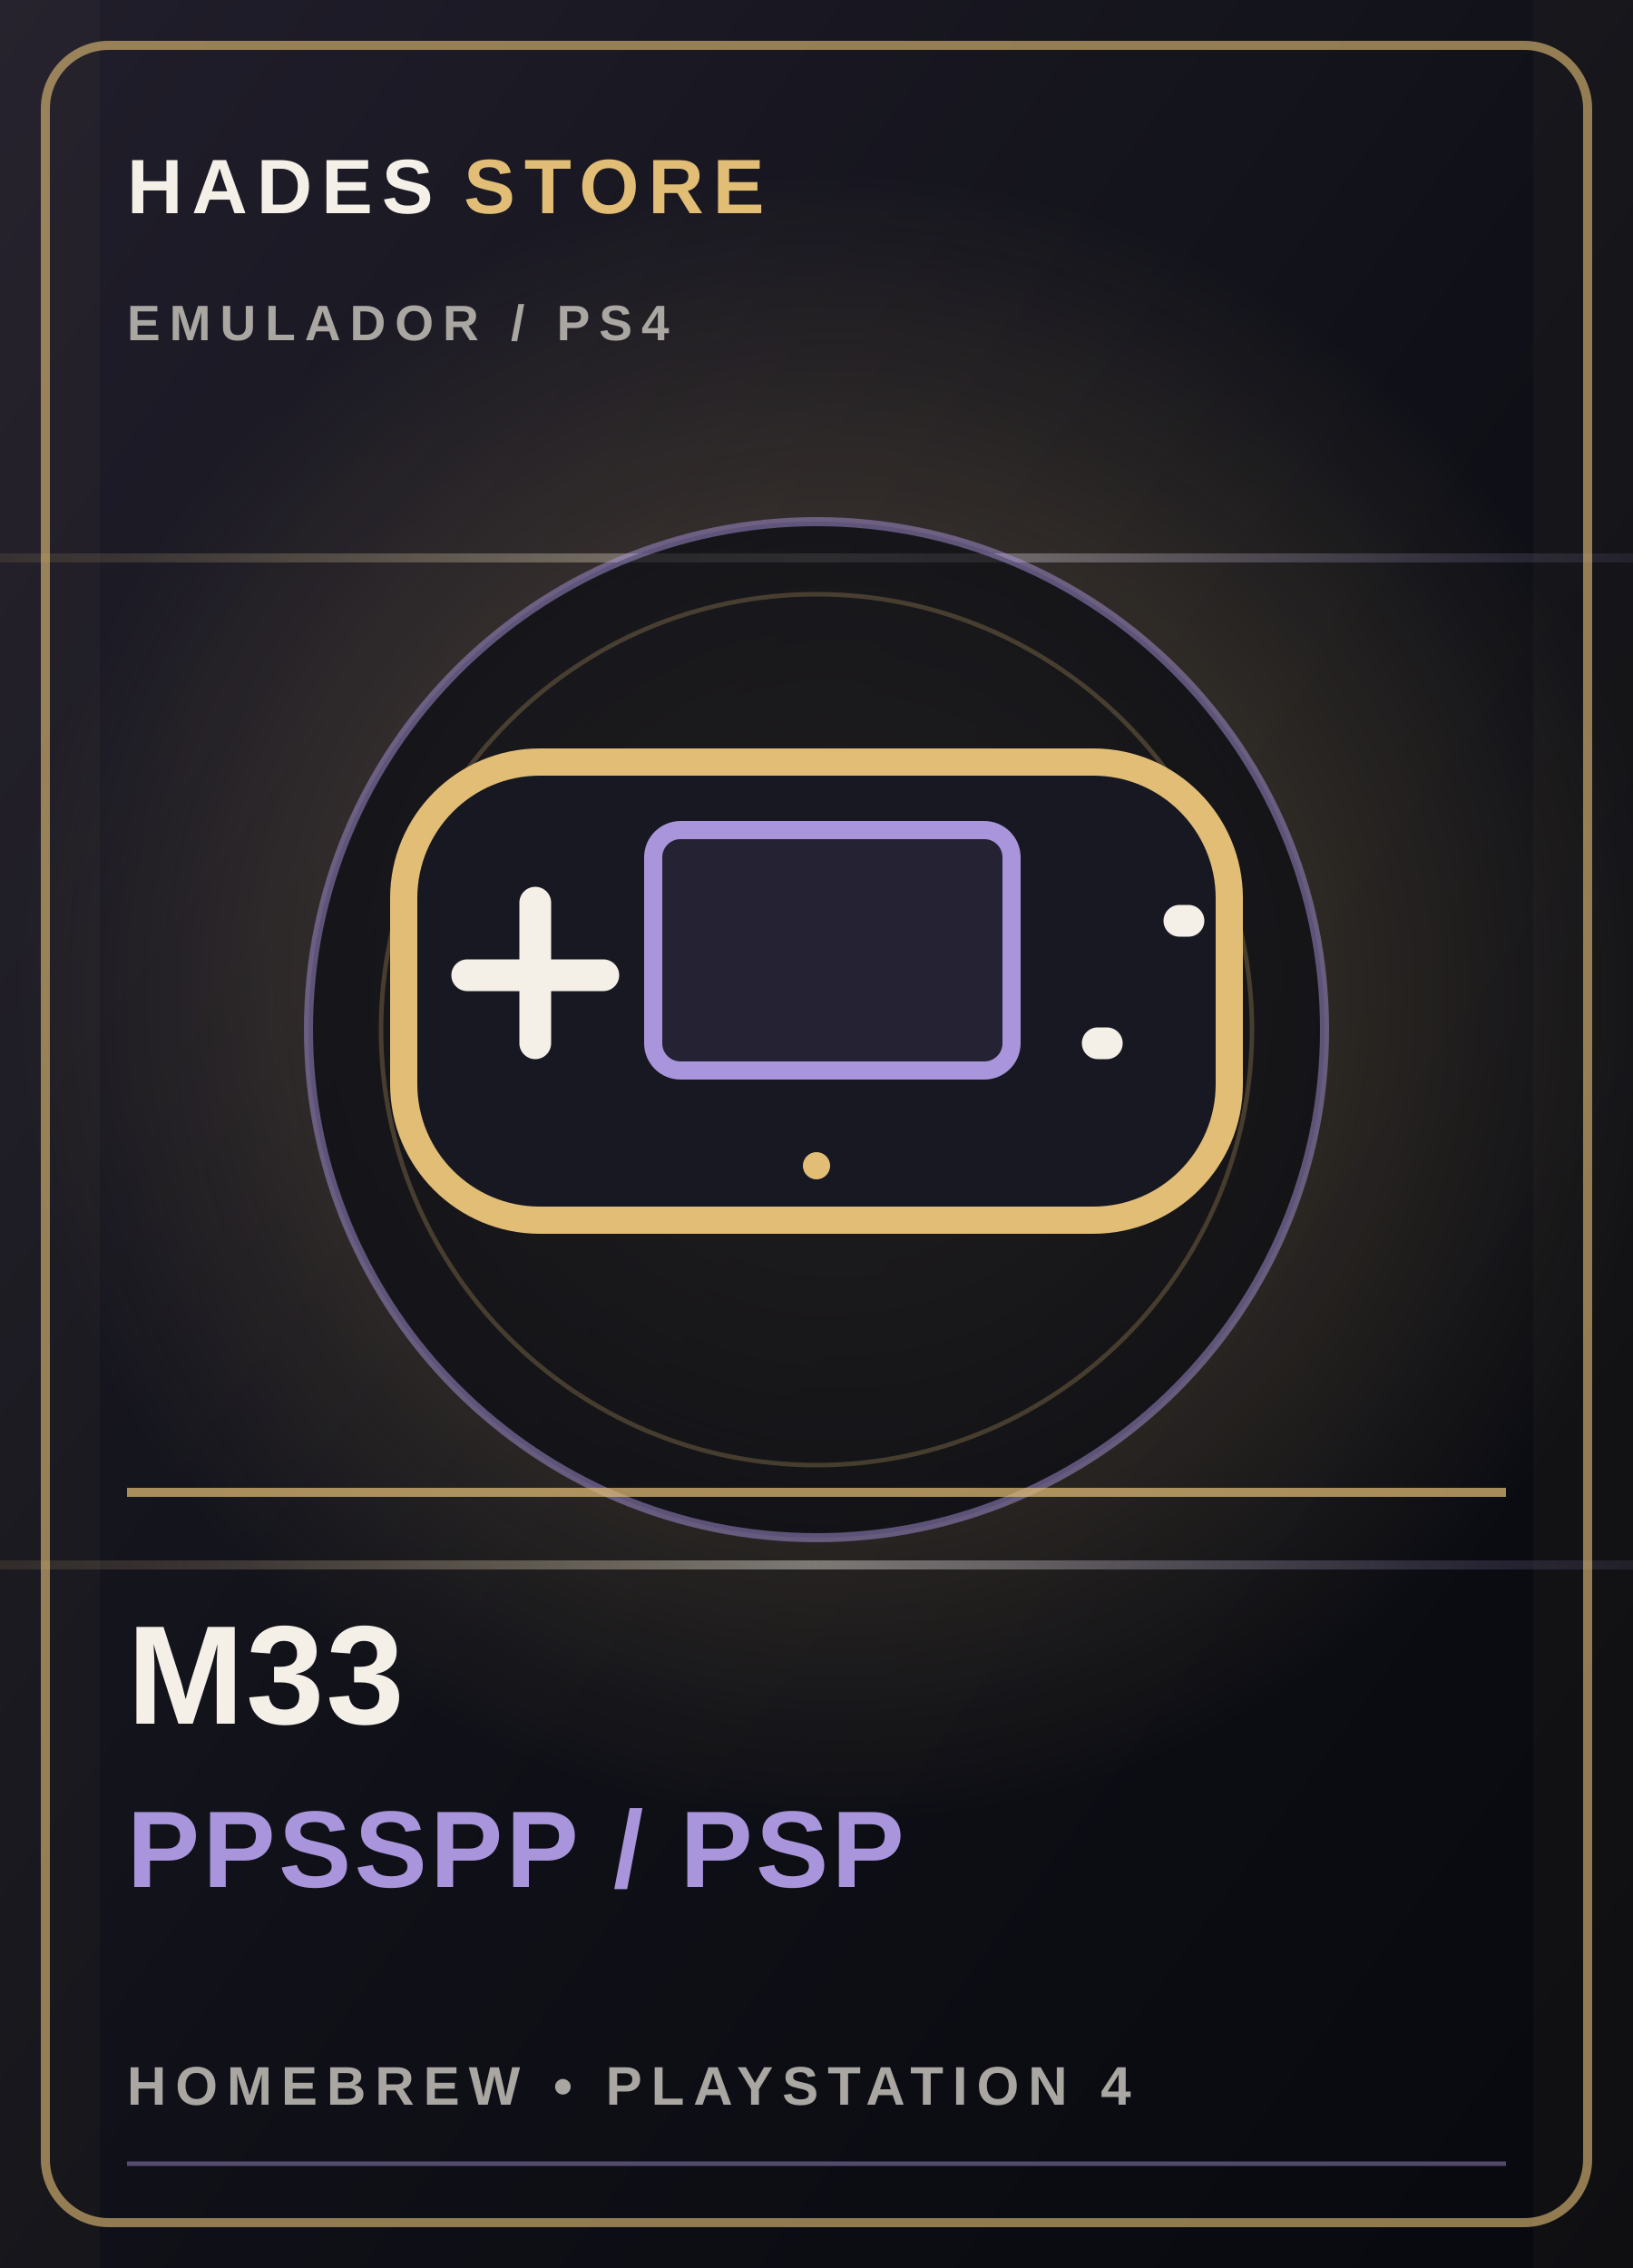
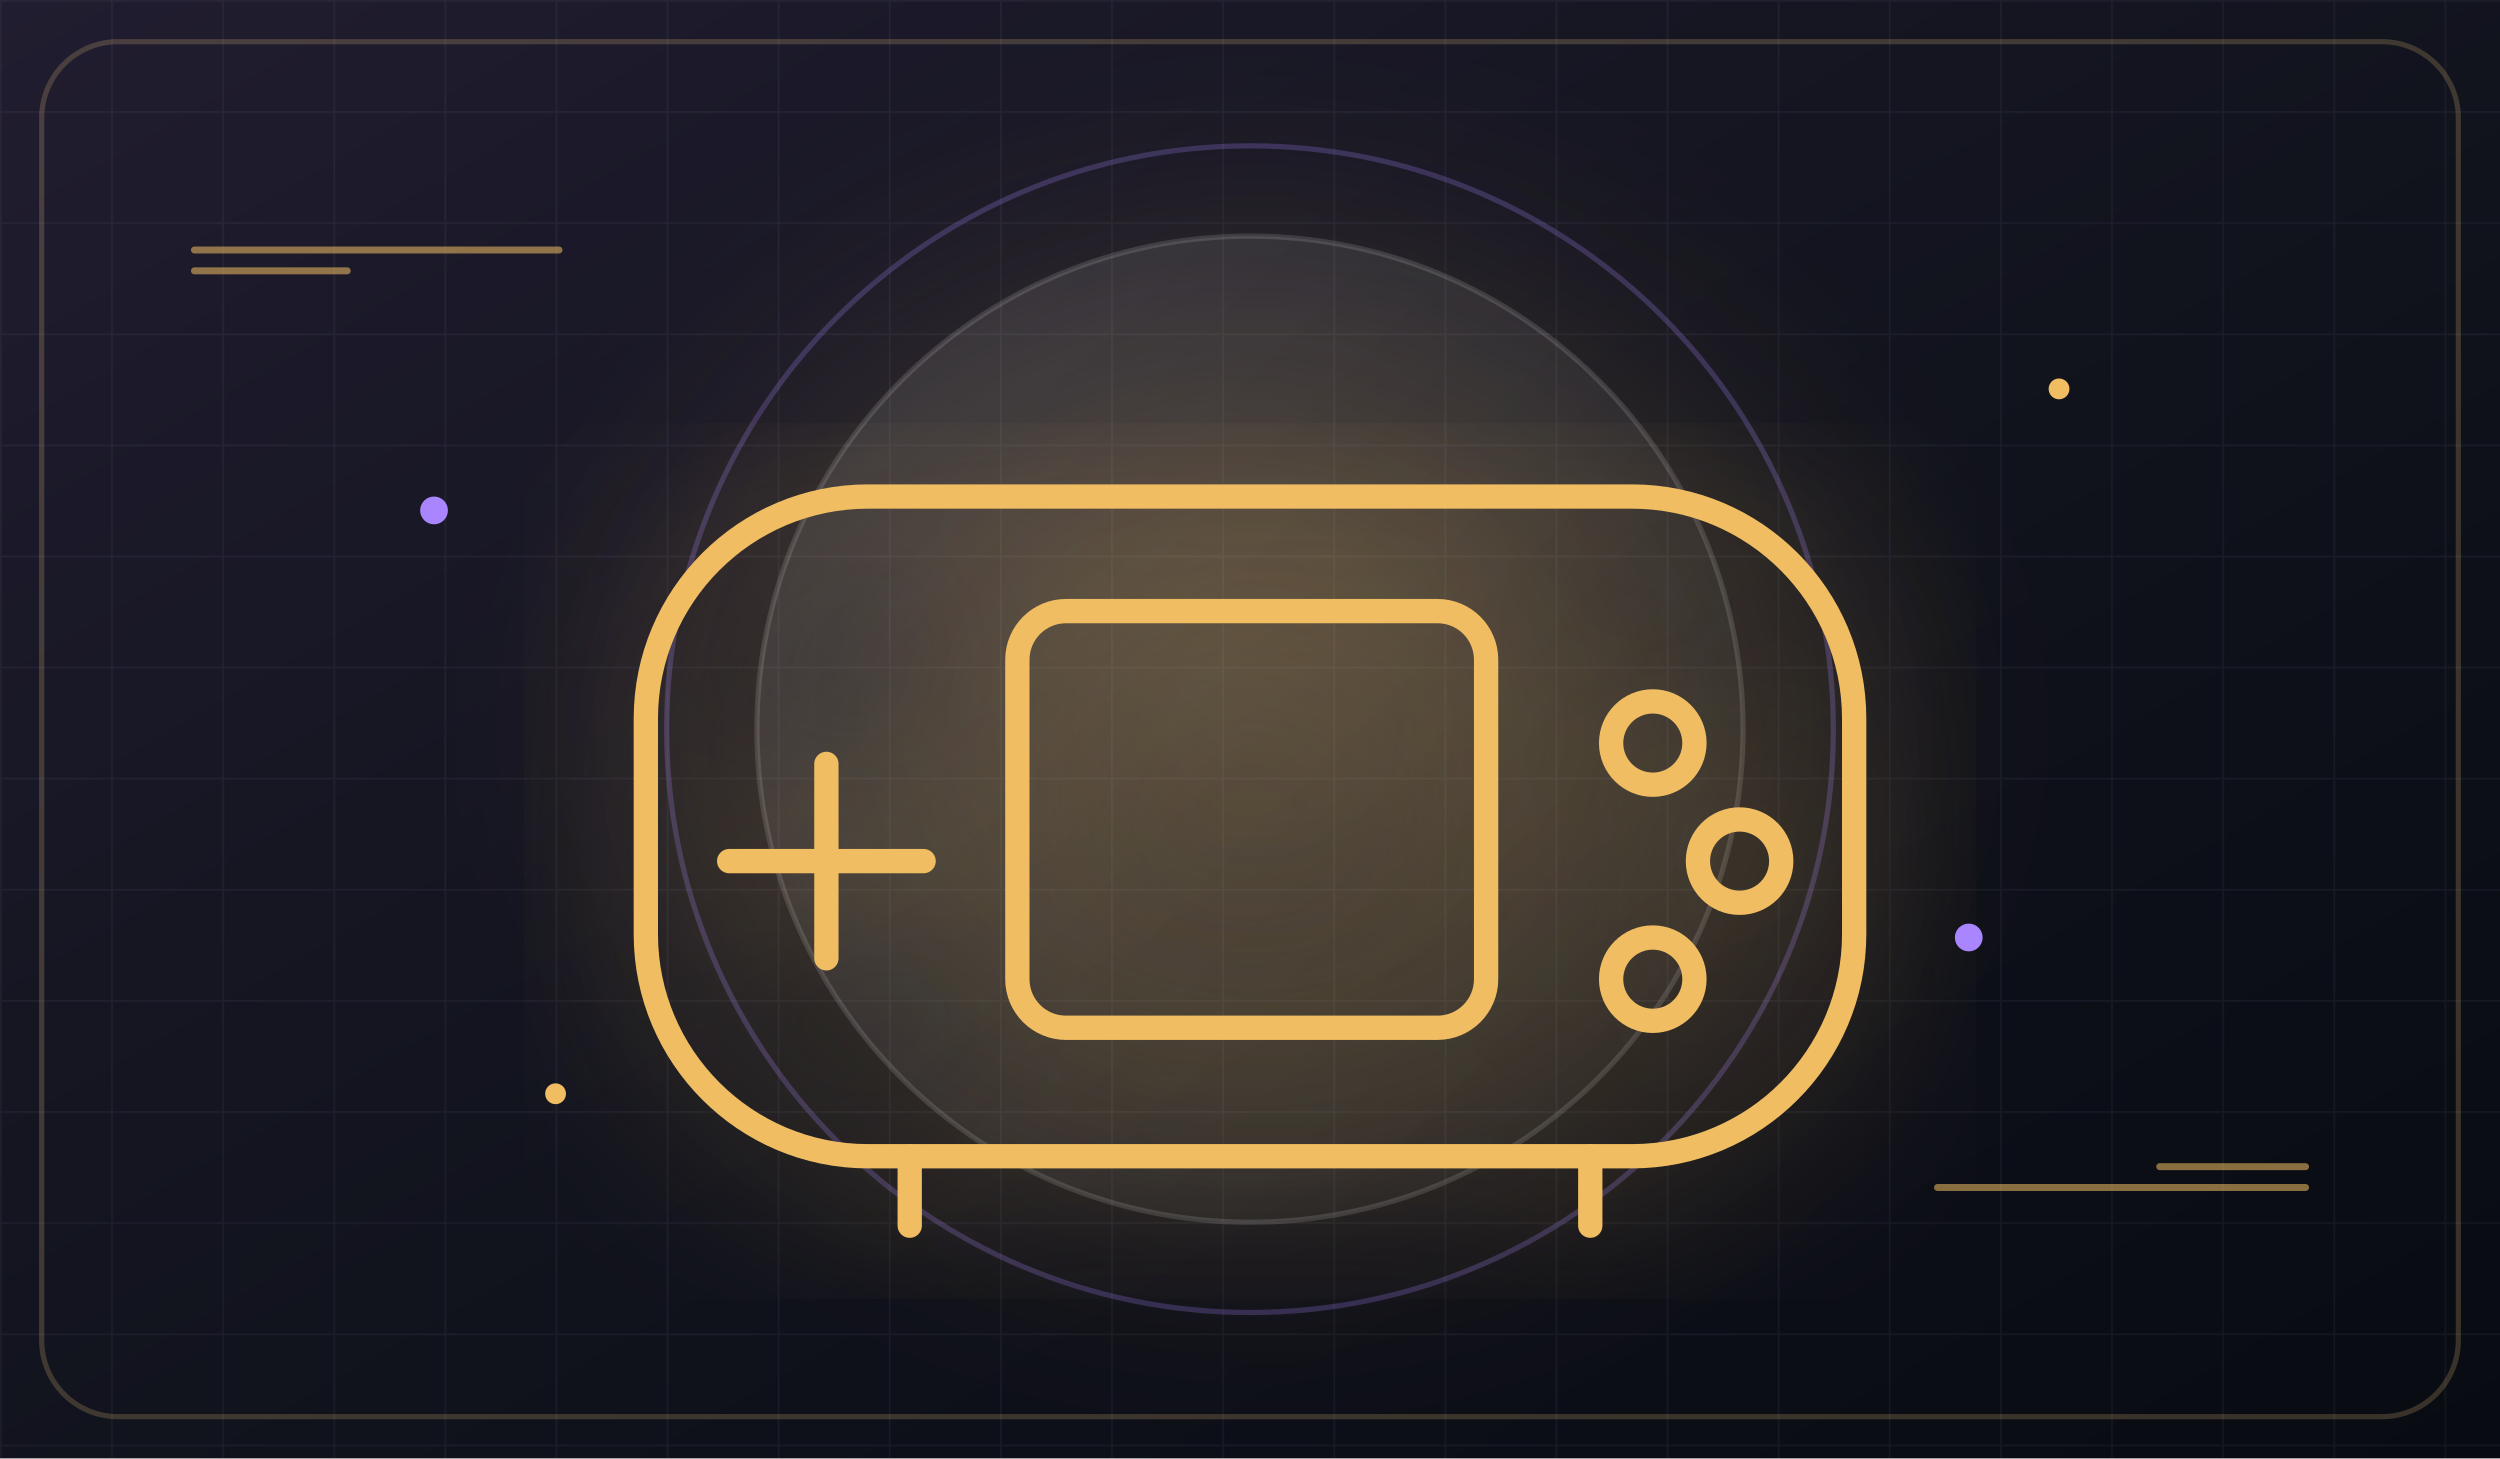
- <svg xmlns="http://www.w3.org/2000/svg" viewBox="0 0 360 500" role="img" aria-labelledby="title desc">
+ <svg xmlns="http://www.w3.org/2000/svg" viewBox="0 0 720 420" role="img" aria-label="Ilustração estilizada HADES Store">
  <defs>
-     <linearGradient id="bg-cover-15" x1="0" y1="0" x2="1" y2="1">
-       <stop stop-color="#211e2b" />
-       <stop offset=".52" stop-color="#101118" />
-       <stop offset="1" stop-color="#08090e" />
+     <linearGradient id="bg" x1="0" y1="0" x2="1" y2="1">
+       <stop stop-color="#211d30" />
+       <stop offset=".52" stop-color="#11131d" />
+       <stop offset="1" stop-color="#090b12" />
    </linearGradient>
-     <radialGradient id="glow-cover-15">
-       <stop stop-color="#e2bd76" stop-opacity=".34" />
-       <stop offset="1" stop-color="#e2bd76" stop-opacity="0" />
+     <radialGradient id="glow">
+       <stop stop-color="#f0bd62" stop-opacity=".32" />
+       <stop offset="1" stop-color="#f0bd62" stop-opacity="0" />
    </radialGradient>
-     <linearGradient id="foil-cover-15" x1="0" y1="0" x2="1" y2="0">
-       <stop stop-color="#e2bd76" stop-opacity=".1" />
-       <stop offset=".5" stop-color="#f4f0e8" stop-opacity=".42" />
-       <stop offset="1" stop-color="#a995db" stop-opacity=".1" />
+     <linearGradient id="glass" x1="0" y1="0" x2="1" y2="1">
+       <stop stop-color="#fff" stop-opacity=".1" />
+       <stop offset="1" stop-color="#fff" stop-opacity=".015" />
    </linearGradient>
+     <pattern id="grid" width="32" height="32" patternUnits="userSpaceOnUse">
+       <path d="M32 0H0v32" fill="none" stroke="#d9d5ec" stroke-opacity=".055" stroke-width="1" />
+     </pattern>
+     <filter id="soft">
+       <feGaussianBlur stdDeviation="24" />
+     </filter>
  </defs>
-   <rect width="360" height="500" fill="url(#bg-cover-15)" />
-   <circle cx="185" cy="220" r="183" fill="url(#glow-cover-15)" />
-   <path d="M0 123h360M0 345h360" stroke="url(#foil-cover-15)" stroke-width="2" />
-   <path d="M0 0h22v500H0zm338 0h22v500h-22z" fill="#e2bd76" opacity=".035" />
-   <rect x="10" y="10" width="340" height="480" rx="14" fill="none" stroke="#e2bd76" stroke-opacity=".62" stroke-width="2" />
-   <text x="28" y="47" fill="#f4f0e8" font-family="Arial,sans-serif" font-size="17" font-weight="800" letter-spacing="2">HADES <tspan fill="#e2bd76">STORE</tspan>
-   </text>
-   <text x="28" y="75" fill="#aaa6a1" font-family="Arial,sans-serif" font-size="11" font-weight="700" letter-spacing="2">EMULADOR  /  PS4</text>
-   <circle cx="180" cy="227" r="112" fill="#0c0d14" fill-opacity=".72" stroke="#a995db" stroke-opacity=".5" stroke-width="2" />
-   <circle cx="180" cy="227" r="96" fill="none" stroke="#e2bd76" stroke-opacity=".24" stroke-width="1" />
-   <g color="#e2bd76">
-     <rect x="89" y="168" width="182" height="101" rx="30" fill="#171821" stroke="currentColor" stroke-width="6" />
-     <rect x="144" y="183" width="79" height="53" rx="6" fill="#252333" stroke="#a995db" stroke-width="4" />
-     <path d="M118 199v31m-15-15h30m127-12h2m-20 27h2" stroke="#f4f0e8" stroke-width="7" stroke-linecap="round" />
-     <circle cx="180" cy="257" r="3" fill="#e2bd76" />
+   <rect width="720" height="420" fill="url(#bg)" />
+   <rect width="720" height="420" fill="url(#grid)" />
+   <ellipse cx="360" cy="210" rx="205" ry="175" fill="url(#glow)" filter="url(#soft)" />
+   <circle cx="360" cy="210" r="168" fill="none" stroke="#a985ff" stroke-opacity=".24" stroke-width="1.5" />
+   <circle cx="360" cy="210" r="142" fill="url(#glass)" stroke="#fff" stroke-opacity=".13" stroke-width="1.5" />
+   <path d="M56 72h105M56 78h44M558 342h106M622 336h42" stroke="#f0bd62" stroke-opacity=".55" stroke-width="2" stroke-linecap="round" />
+   <g fill="none" stroke="#f0bd62" stroke-width="12" stroke-linecap="round" stroke-linejoin="round" filter="url(#soft)" opacity=".25">
+     <rect x="186" y="143" width="348" height="190" rx="64" />
+     <rect x="293" y="176" width="135" height="120" rx="14" />
+     <path d="M238 220v56m-28-28h56" />
+     <circle cx="476" cy="214" r="12" />
+     <circle cx="501" cy="248" r="12" />
+     <circle cx="476" cy="282" r="12" />
+     <path d="M262 333v20m196-20v20" />
  </g>
-   <path d="M28 329h304" stroke="#e2bd76" stroke-opacity=".72" stroke-width="2" />
-   <text x="28" y="380" fill="#f4f0e8" font-family="Arial,sans-serif" font-size="31" font-weight="900" letter-spacing=".4">M33</text>
-   <text x="28" y="416" fill="#a995db" font-family="Arial,sans-serif" font-size="24" font-weight="800" letter-spacing=".7">PPSSPP / PSP</text>
-   <text x="28" y="464" fill="#aaa6a1" font-family="Arial,sans-serif" font-size="12" font-weight="700" letter-spacing="2">HOMEBREW  •  PLAYSTATION 4</text>
-   <path d="M28 477h304" stroke="#a995db" stroke-opacity=".45" />
+   <g fill="none" stroke="#f0bd62" stroke-width="7" stroke-linecap="round" stroke-linejoin="round">
+     <rect x="186" y="143" width="348" height="190" rx="64" />
+     <rect x="293" y="176" width="135" height="120" rx="14" />
+     <path d="M238 220v56m-28-28h56" />
+     <circle cx="476" cy="214" r="12" />
+     <circle cx="501" cy="248" r="12" />
+     <circle cx="476" cy="282" r="12" />
+     <path d="M262 333v20m196-20v20" />
+   </g>
+   <circle cx="125" cy="147" r="4" fill="#a985ff" />
+   <circle cx="593" cy="112" r="3" fill="#f0bd62" />
+   <circle cx="567" cy="270" r="4" fill="#a985ff" />
+   <circle cx="160" cy="315" r="3" fill="#f0bd62" />
+   <rect x="12" y="12" width="696" height="396" rx="22" fill="none" stroke="#e2bd76" stroke-opacity=".22" stroke-width="1.5" />
</svg>
